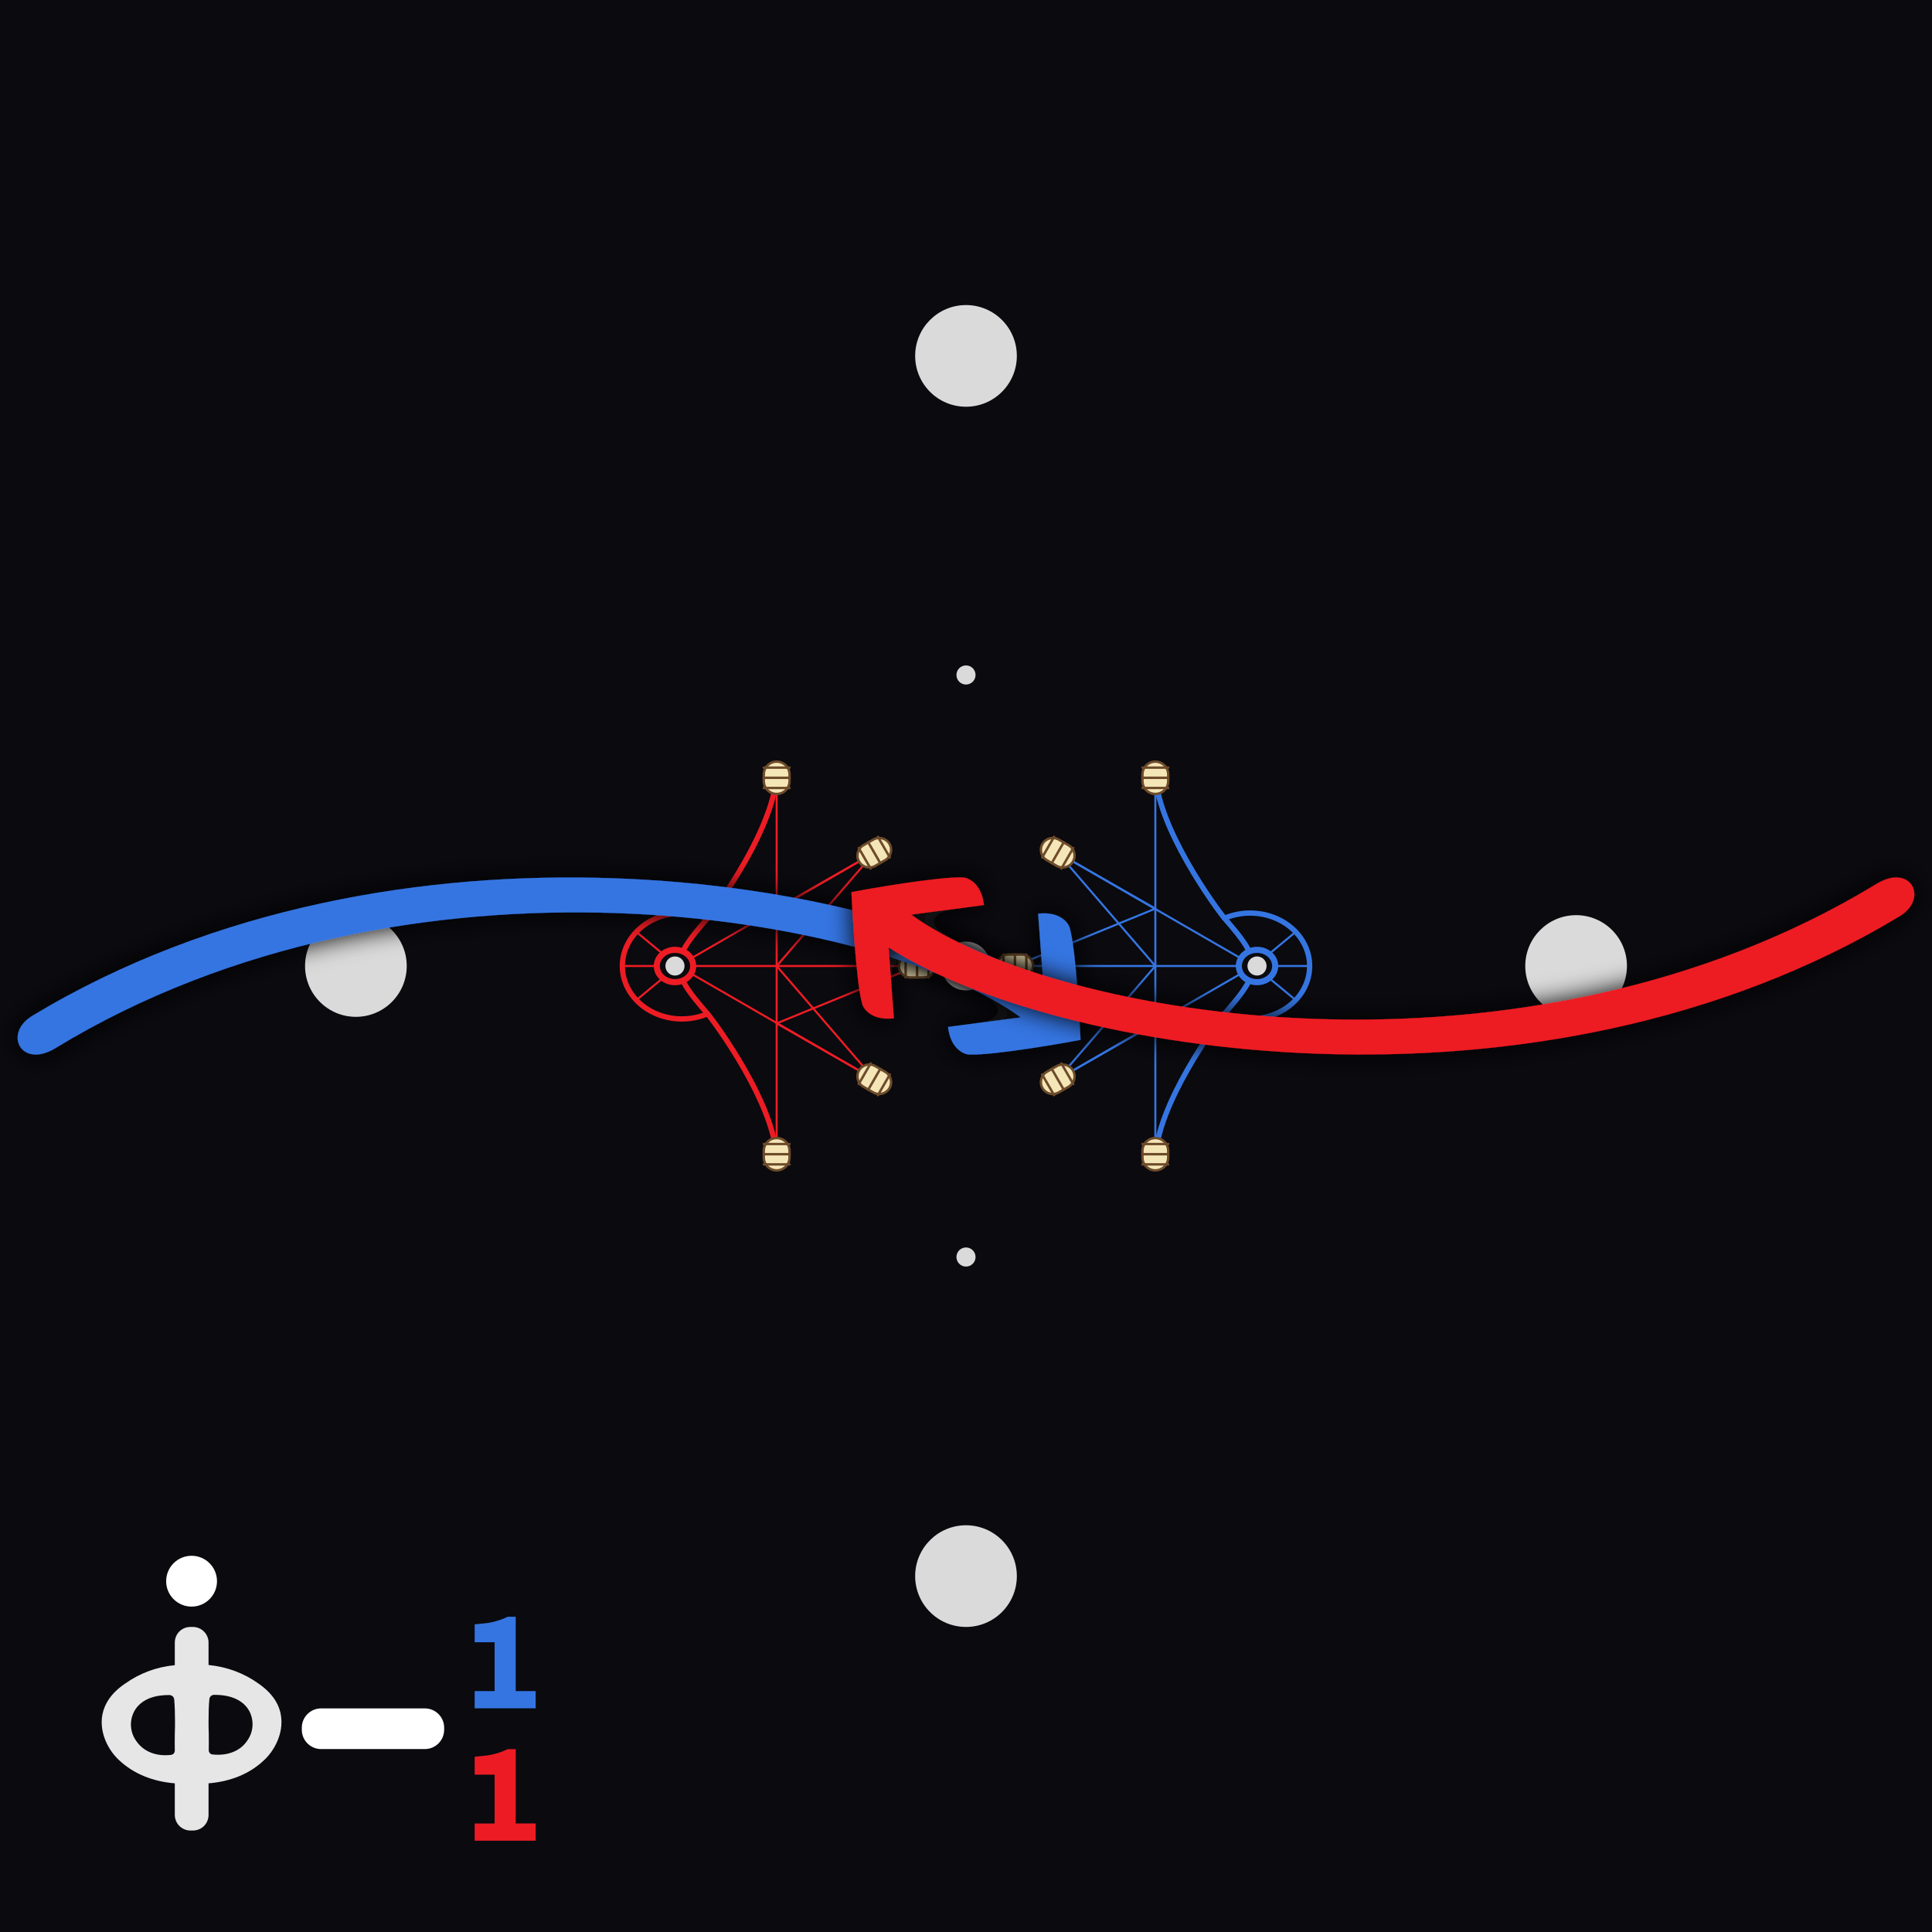
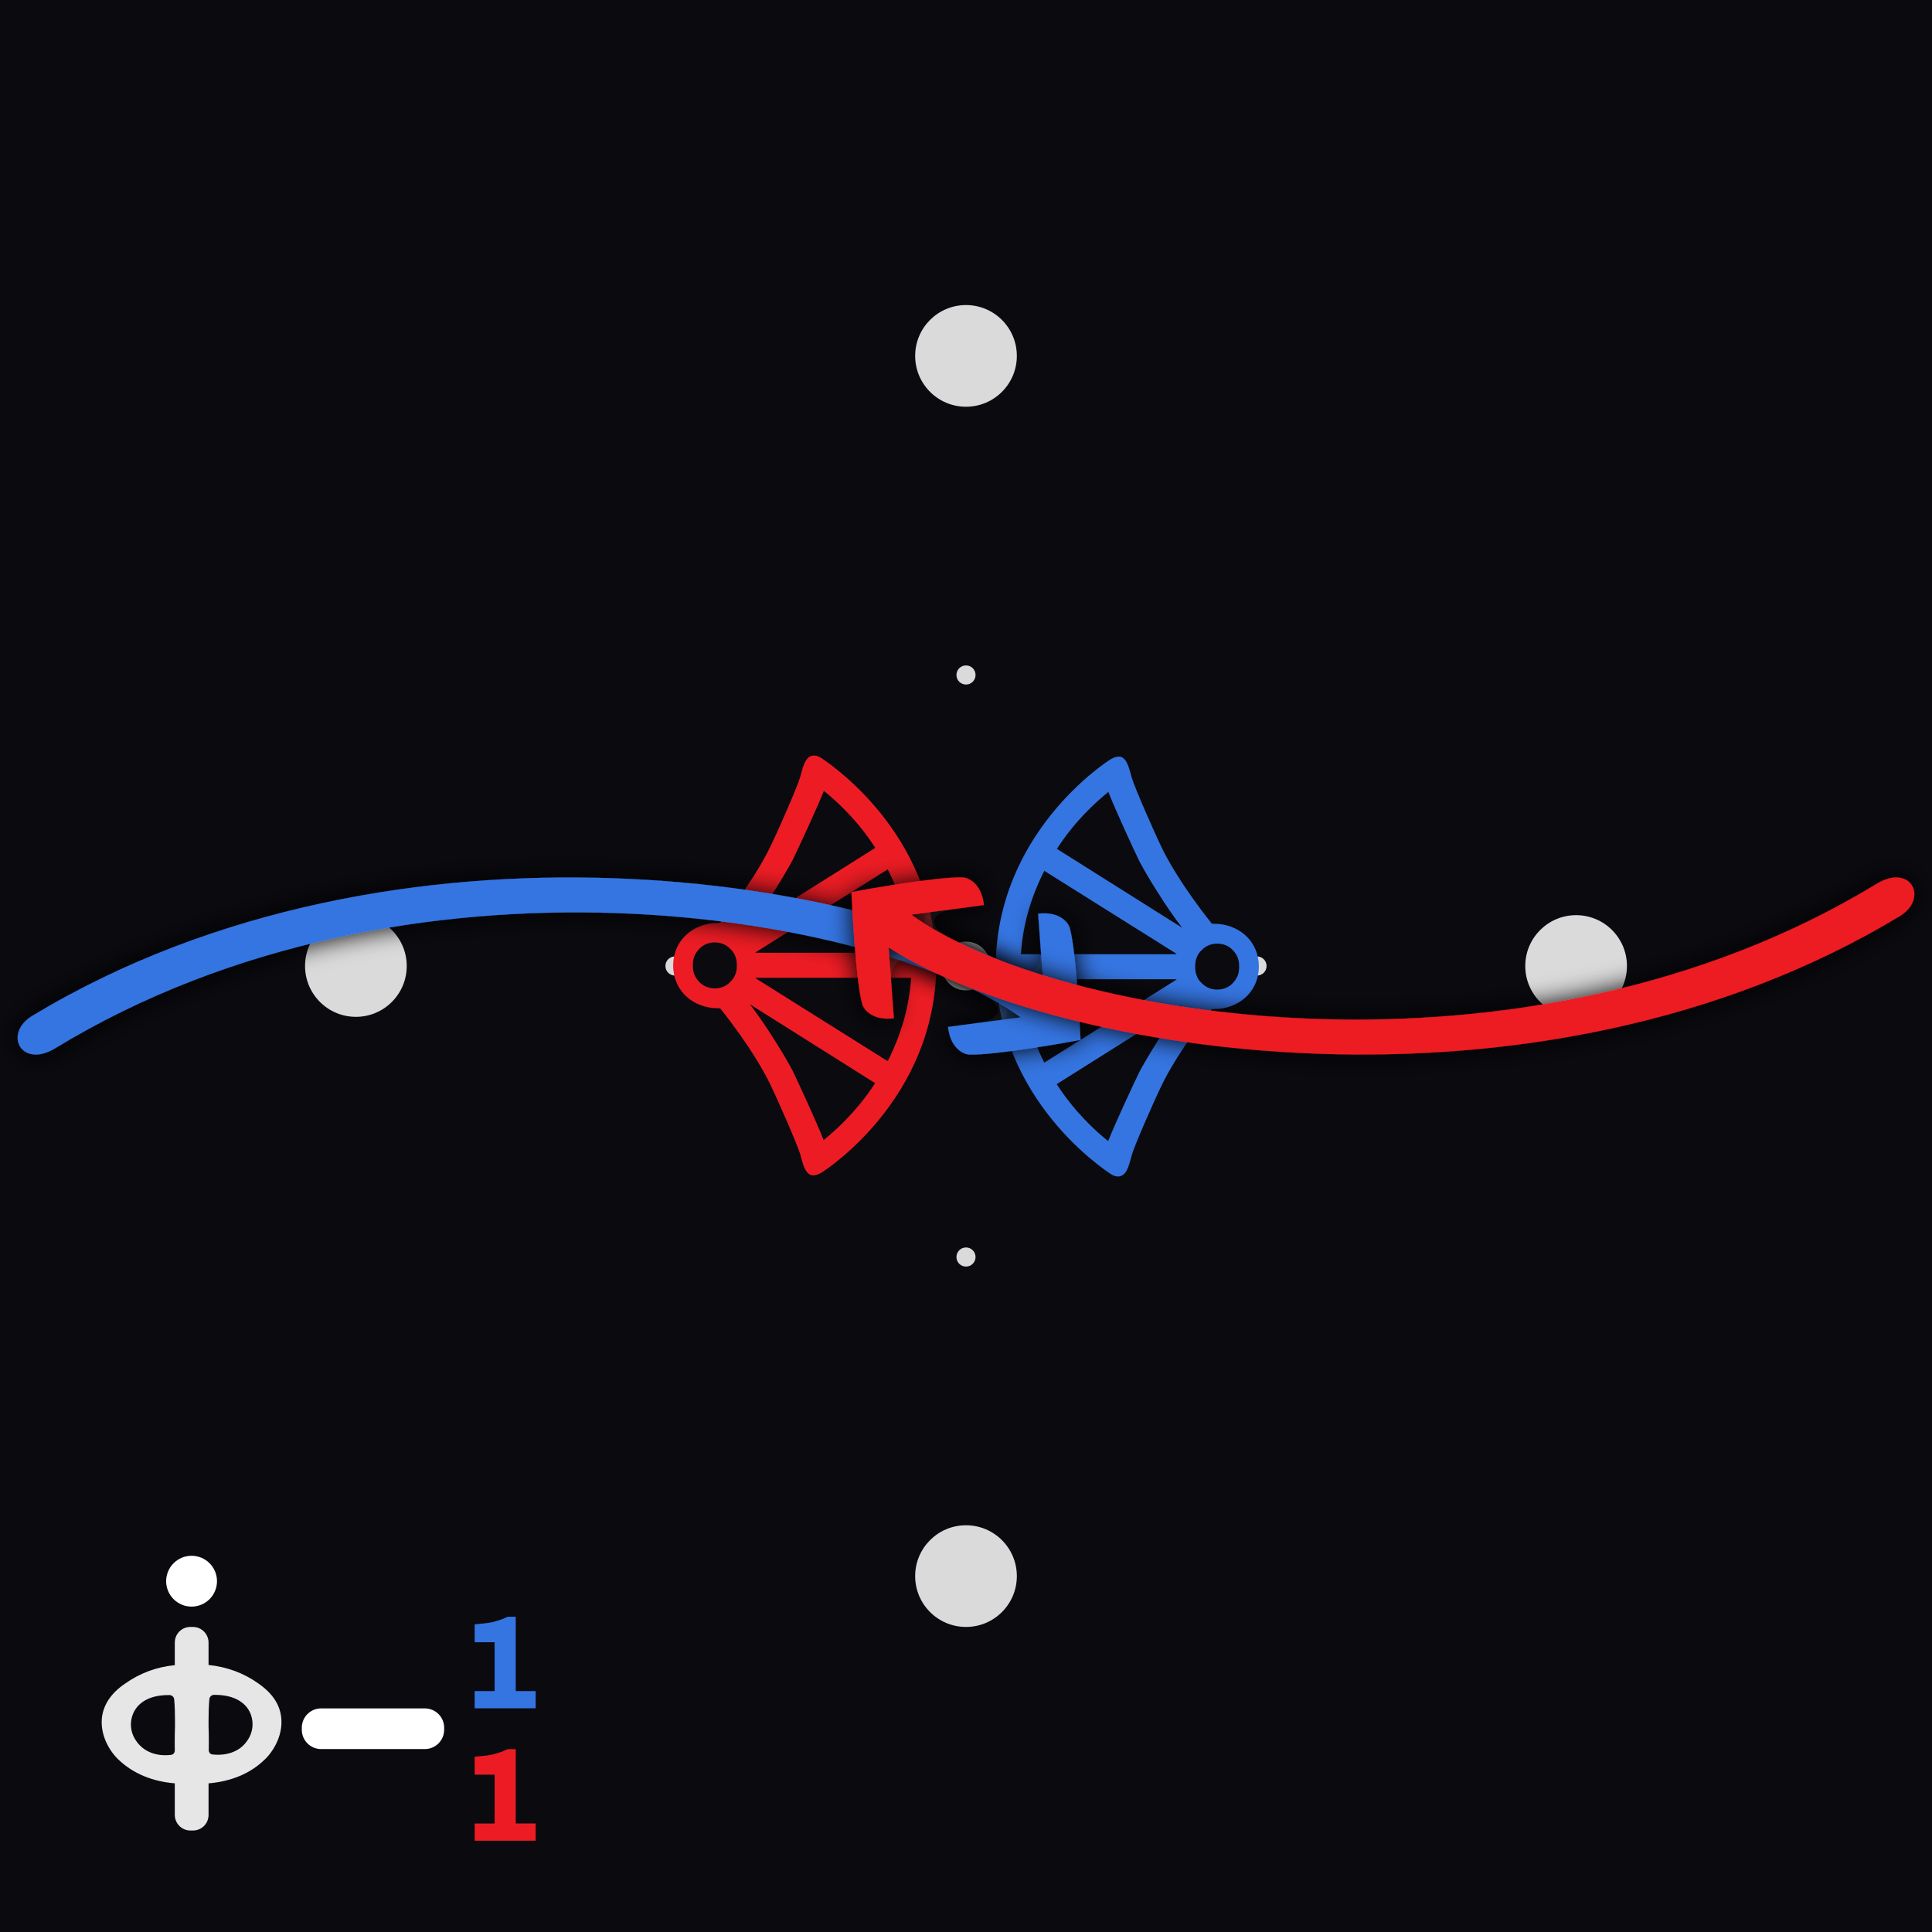
<svg xmlns="http://www.w3.org/2000/svg" viewBox="0 0 950 950" width="950" height="950">
  <defs>
    <filter id="arrow-halo" x="-20%" y="-20%" width="140%" height="140%">
      <feDropShadow dx="0" dy="0" stdDeviation="6" flood-color="#0a0a0f" />
      <feDropShadow dx="0" dy="0" stdDeviation="6" flood-color="#0a0a0f" />
      <feDropShadow dx="0" dy="0" stdDeviation="6" flood-color="#0a0a0f" />
    </filter>
  </defs>
  <rect width="950" height="950" fill="#0a0a0f" />
  <g style="color: #ffffff" opacity="0.85">
    <circle cx="475" cy="475" r="12" fill="#ffffff" />
    <circle cx="475" cy="175" r="25" fill="#ffffff" />
    <circle cx="775" cy="475" r="25" fill="#ffffff" />
    <circle cx="475" cy="775" r="25" fill="#ffffff" />
    <circle cx="175" cy="475" r="25" fill="#ffffff" />
    <circle cx="475" cy="331.9" r="4.7" fill="#ffffff" />
    <circle cx="618.1" cy="475" r="4.7" fill="#ffffff" />
    <circle cx="475" cy="618.1" r="4.7" fill="#ffffff" />
    <circle cx="331.9" cy="475" r="4.7" fill="#ffffff" />
  </g>
  <g transform="translate(618.1, 475) rotate(180) translate(-130, -103.5)">
-     <g data-fan-frame="" fill="none" stroke="#3575E2" stroke-linecap="round" stroke-linejoin="round">
-       <ellipse data-fire-grip-ring="" cx="130" cy="103.5" rx="8.942" ry="7.95" stroke-width="3" />
-       <path data-fire-grip-shell="" d="M 146 80.005 L 144.501 79.415 L 142.967 78.9 L 141.404 78.462 L 139.815 78.103 L 138.206 77.824 L 136.582 77.625 L 134.948 77.507 L 133.31 77.471 L 131.671 77.516 L 130.038 77.642 L 128.416 77.85 L 126.809 78.138 L 125.223 78.506 L 123.662 78.951 L 122.132 79.474 L 120.637 80.073 L 119.183 80.744 L 117.772 81.487 L 116.411 82.299 L 115.103 83.177 L 113.853 84.119 L 112.663 85.122 L 111.539 86.182 L 110.483 87.297 L 109.499 88.463 L 108.59 89.675 L 107.758 90.931 L 107.007 92.226 L 106.339 93.557 L 105.755 94.919 L 105.258 96.308 L 104.85 97.719 L 104.531 99.148 L 104.302 100.591 L 104.164 102.043 L 104.118 103.5 L 104.164 104.957 L 104.302 106.409 L 104.531 107.852 L 104.85 109.281 L 105.258 110.692 L 105.755 112.081 L 106.339 113.443 L 107.007 114.774 L 107.758 116.069 L 108.59 117.325 L 109.499 118.537 L 110.483 119.703 L 111.539 120.818 L 112.663 121.878 L 113.853 122.881 L 115.103 123.823 L 116.411 124.701 L 117.772 125.513 L 119.183 126.256 L 120.637 126.927 L 122.132 127.526 L 123.662 128.048 L 125.223 128.494 L 126.809 128.862 L 128.416 129.15 L 130.038 129.358 L 131.671 129.484 L 133.31 129.53 L 134.948 129.493 L 136.582 129.375 L 138.206 129.176 L 139.815 128.897 L 141.404 128.538 L 142.967 128.1 L 144.501 127.585 L 146 126.995" stroke-width="2.6" />
-       <path data-fire-grip-bridge="1" d="M 123.428 97.032 L 111.001 86.735" />
-       <path data-fire-grip-bridge="2" d="M 119.955 103.5 L 104.118 103.5" />
-       <path data-fire-grip-bridge="3" d="M 123.428 109.968 L 111.001 120.265" />
-       <path data-fire-rail="left" d="M 134.694 94.737 C 137.51 89.729 142.674 83.887 146 80.005 C 149.325 76.122 179.999 34.645 179.999 7.617" stroke-width="2.6" />
-       <path data-fire-spine="2" d="M 139.388 98.91 L 231.148 45.985" />
-       <path data-fire-spine="3" d="M 140.045 103.5 L 252.81 103.5" />
-       <path data-fire-spine="4" d="M 139.388 108.09 L 231.148 161.015" />
-       <path data-fire-rail="right" d="M 134.694 112.263 C 137.51 117.271 142.674 123.113 146 126.995 C 149.325 130.878 179.999 172.355 179.999 199.383" stroke-width="2.6" />
-       <path data-fire-webbing="WickHorizon" d="M 179.999 10.955 L 179.999 196.045" />
-       <path data-fire-webbing="UpperLeftStar" d="M 249.054 103.5 L 179.999 75.29 L 227.997 47.802 L 179.999 103.5" />
-       <path data-fire-webbing="UpperRightStar" d="M 249.054 103.5 L 179.999 131.709 L 227.997 159.198 L 179.999 103.5" />
-     </g>
-     <g data-fire-wick="1" fill="#f5e6b8" stroke="#6d4b2a" stroke-width="1.2" stroke-linecap="round">
-       <rect x="-7.95" y="-6.337" width="15.899" height="12.674" rx="6.337" transform="translate(179.9987 10.9552) rotate(-90)" />
-       <path data-fire-wick-wrap="1-1" d="M 173.662 15.963 L 186.336 15.963" />
-       <path data-fire-wick-wrap="1-2" d="M 173.662 10.955 L 186.336 10.955" />
-       <path data-fire-wick-wrap="1-3" d="M 173.662 5.948 L 186.336 5.948" />
-     </g>
-     <g data-fire-wick="2" fill="#f5e6b8" stroke="#6d4b2a" stroke-width="1.2" stroke-linecap="round">
-       <rect x="-8.66" y="-5.851" width="17.32" height="11.701" rx="5.851" transform="translate(227.9974 47.8017) rotate(-29.9754)" />
-       <path data-fire-wick-wrap="2-1" d="M 220.349 45.459 L 226.195 55.595" />
-       <path data-fire-wick-wrap="2-2" d="M 225.074 42.734 L 230.921 52.87" />
-       <path data-fire-wick-wrap="2-3" d="M 229.8 40.008 L 235.646 50.144" />
-     </g>
-     <g data-fire-wick="3" fill="#f5e6b8" stroke="#6d4b2a" stroke-width="1.2" stroke-linecap="round">
-       <rect x="-8.942" y="-5.634" width="17.884" height="11.267" rx="5.634" transform="translate(249.0545 103.5) rotate(0)" />
-       <path data-fire-wick-wrap="3-1" d="M 243.422 97.867 L 243.422 109.133" />
-       <path data-fire-wick-wrap="3-2" d="M 249.054 97.867 L 249.054 109.133" />
-       <path data-fire-wick-wrap="3-3" d="M 254.687 97.867 L 254.687 109.133" />
-     </g>
-     <g data-fire-wick="4" fill="#f5e6b8" stroke="#6d4b2a" stroke-width="1.2" stroke-linecap="round">
-       <rect x="-8.66" y="-5.851" width="17.32" height="11.701" rx="5.851" transform="translate(227.9974 159.1983) rotate(29.9754)" />
-       <path data-fire-wick-wrap="4-1" d="M 226.195 151.405 L 220.349 161.541" />
-       <path data-fire-wick-wrap="4-2" d="M 230.921 154.13 L 225.074 164.266" />
-       <path data-fire-wick-wrap="4-3" d="M 235.646 156.856 L 229.8 166.992" />
-     </g>
-     <g data-fire-wick="5" fill="#f5e6b8" stroke="#6d4b2a" stroke-width="1.2" stroke-linecap="round">
-       <rect x="-7.95" y="-6.337" width="15.899" height="12.674" rx="6.337" transform="translate(179.9987 196.0448) rotate(90)" />
-       <path data-fire-wick-wrap="5-1" d="M 186.336 191.037 L 173.662 191.037" />
-       <path data-fire-wick-wrap="5-2" d="M 186.336 196.045 L 173.662 196.045" />
-       <path data-fire-wick-wrap="5-3" d="M 186.336 201.052 L 173.662 201.052" />
-     </g>
+     <style type="text/css">
+ 	.st0-blue{fill:#3575E2;}
+ </style>
+     <path class="st0-blue" d="M201.9 205.2c2.3-1.4 56.2-36.2 56.6-102-.4-65.8-54.4-100.5-56.6-102q-2.85-1.8-5.1-.9c-2.7 1.1-3.7 4.7-4.7 8.3-.2.6-.3 1.3-.5 1.9-1.5 5.1-11.1 27-14.9 34.7-2.4 5-9.6 18.4-24.5 37.1-.7 0-1.4 0-1.9.1H149c-11.7 1.1-19.9 9.6-19.9 20.9s8.2 19.8 19.9 20.9h1.3c.5.1 1.3.1 1.9.1 14.9 18.7 22.1 32.1 24.5 37.1 3.8 7.8 13.4 29.7 14.9 34.7.2.6.3 1.3.5 1.9 1 3.5 2 7.2 4.7 8.3 1.5.4 3.2 0 5.1-1.1zM179.2 66.1c4-6.4 7.4-12.3 8.7-14.8 3-6.2 12-25.5 15.3-33.9 6.4 5.1 16.6 14.5 25.3 28l-61.6 38.8c3.6-4.8 8.3-11.7 12.3-18.1zM234.6 56a107 107 0 0 1 11.5 41h-76.4c-.1-.1-.1-.1-.1-.2zM142 111.4c-.9-.9-1.7-2-2.4-3.5-.5-1.2-.8-2.7-.8-4.1v-1.2c0-1.4.3-2.9.8-4.1.7-1.4 1.4-2.5 2.4-3.5 1.9-2 4.6-3.1 7.6-3.1 2.9 0 5.6 1.1 7.6 3.2 1 .9 1.9 2 2.4 3.5.5 1.1.8 2.6.8 4v1.2c0 1.4-.3 2.9-.8 4-.5 1.4-1.3 2.5-2.4 3.5-2 2.1-4.6 3.2-7.6 3.2s-5.7-1.1-7.6-3.1zm27.6-1.9c0-.1 0-.1.1-.2h76.4c-.9 14.1-4.8 27.8-11.5 41zm18.3 45.6c-1.3-2.5-4.6-8.4-8.7-14.8-4-6.4-8.7-13.3-12.4-18l61.6 38.8c-8.7 13.5-18.9 22.8-25.3 28-3.3-8.5-12.2-27.8-15.2-34z" />
  </g>
  <g transform="translate(331.9, 475) rotate(0) translate(-130, -103.5)">
-     <g data-fan-frame="" fill="none" stroke="#ED1C24" stroke-linecap="round" stroke-linejoin="round">
-       <ellipse data-fire-grip-ring="" cx="130" cy="103.5" rx="8.942" ry="7.95" stroke-width="3" />
-       <path data-fire-grip-shell="" d="M 146 80.005 L 144.501 79.415 L 142.967 78.9 L 141.404 78.462 L 139.815 78.103 L 138.206 77.824 L 136.582 77.625 L 134.948 77.507 L 133.31 77.471 L 131.671 77.516 L 130.038 77.642 L 128.416 77.85 L 126.809 78.138 L 125.223 78.506 L 123.662 78.951 L 122.132 79.474 L 120.637 80.073 L 119.183 80.744 L 117.772 81.487 L 116.411 82.299 L 115.103 83.177 L 113.853 84.119 L 112.663 85.122 L 111.539 86.182 L 110.483 87.297 L 109.499 88.463 L 108.59 89.675 L 107.758 90.931 L 107.007 92.226 L 106.339 93.557 L 105.755 94.919 L 105.258 96.308 L 104.85 97.719 L 104.531 99.148 L 104.302 100.591 L 104.164 102.043 L 104.118 103.5 L 104.164 104.957 L 104.302 106.409 L 104.531 107.852 L 104.85 109.281 L 105.258 110.692 L 105.755 112.081 L 106.339 113.443 L 107.007 114.774 L 107.758 116.069 L 108.59 117.325 L 109.499 118.537 L 110.483 119.703 L 111.539 120.818 L 112.663 121.878 L 113.853 122.881 L 115.103 123.823 L 116.411 124.701 L 117.772 125.513 L 119.183 126.256 L 120.637 126.927 L 122.132 127.526 L 123.662 128.048 L 125.223 128.494 L 126.809 128.862 L 128.416 129.15 L 130.038 129.358 L 131.671 129.484 L 133.31 129.53 L 134.948 129.493 L 136.582 129.375 L 138.206 129.176 L 139.815 128.897 L 141.404 128.538 L 142.967 128.1 L 144.501 127.585 L 146 126.995" stroke-width="2.6" />
-       <path data-fire-grip-bridge="1" d="M 123.428 97.032 L 111.001 86.735" />
-       <path data-fire-grip-bridge="2" d="M 119.955 103.5 L 104.118 103.5" />
-       <path data-fire-grip-bridge="3" d="M 123.428 109.968 L 111.001 120.265" />
-       <path data-fire-rail="left" d="M 134.694 94.737 C 137.51 89.729 142.674 83.887 146 80.005 C 149.325 76.122 179.999 34.645 179.999 7.617" stroke-width="2.6" />
-       <path data-fire-spine="2" d="M 139.388 98.91 L 231.148 45.985" />
-       <path data-fire-spine="3" d="M 140.045 103.5 L 252.81 103.5" />
-       <path data-fire-spine="4" d="M 139.388 108.09 L 231.148 161.015" />
-       <path data-fire-rail="right" d="M 134.694 112.263 C 137.51 117.271 142.674 123.113 146 126.995 C 149.325 130.878 179.999 172.355 179.999 199.383" stroke-width="2.6" />
-       <path data-fire-webbing="WickHorizon" d="M 179.999 10.955 L 179.999 196.045" />
-       <path data-fire-webbing="UpperLeftStar" d="M 249.054 103.5 L 179.999 75.29 L 227.997 47.802 L 179.999 103.5" />
-       <path data-fire-webbing="UpperRightStar" d="M 249.054 103.5 L 179.999 131.709 L 227.997 159.198 L 179.999 103.5" />
-     </g>
-     <g data-fire-wick="1" fill="#f5e6b8" stroke="#6d4b2a" stroke-width="1.2" stroke-linecap="round">
-       <rect x="-7.95" y="-6.337" width="15.899" height="12.674" rx="6.337" transform="translate(179.9987 10.9552) rotate(-90)" />
-       <path data-fire-wick-wrap="1-1" d="M 173.662 15.963 L 186.336 15.963" />
-       <path data-fire-wick-wrap="1-2" d="M 173.662 10.955 L 186.336 10.955" />
-       <path data-fire-wick-wrap="1-3" d="M 173.662 5.948 L 186.336 5.948" />
-     </g>
-     <g data-fire-wick="2" fill="#f5e6b8" stroke="#6d4b2a" stroke-width="1.2" stroke-linecap="round">
-       <rect x="-8.66" y="-5.851" width="17.32" height="11.701" rx="5.851" transform="translate(227.9974 47.8017) rotate(-29.9754)" />
-       <path data-fire-wick-wrap="2-1" d="M 220.349 45.459 L 226.195 55.595" />
-       <path data-fire-wick-wrap="2-2" d="M 225.074 42.734 L 230.921 52.87" />
-       <path data-fire-wick-wrap="2-3" d="M 229.8 40.008 L 235.646 50.144" />
-     </g>
-     <g data-fire-wick="3" fill="#f5e6b8" stroke="#6d4b2a" stroke-width="1.2" stroke-linecap="round">
-       <rect x="-8.942" y="-5.634" width="17.884" height="11.267" rx="5.634" transform="translate(249.0545 103.5) rotate(0)" />
-       <path data-fire-wick-wrap="3-1" d="M 243.422 97.867 L 243.422 109.133" />
-       <path data-fire-wick-wrap="3-2" d="M 249.054 97.867 L 249.054 109.133" />
-       <path data-fire-wick-wrap="3-3" d="M 254.687 97.867 L 254.687 109.133" />
-     </g>
-     <g data-fire-wick="4" fill="#f5e6b8" stroke="#6d4b2a" stroke-width="1.2" stroke-linecap="round">
-       <rect x="-8.66" y="-5.851" width="17.32" height="11.701" rx="5.851" transform="translate(227.9974 159.1983) rotate(29.9754)" />
-       <path data-fire-wick-wrap="4-1" d="M 226.195 151.405 L 220.349 161.541" />
-       <path data-fire-wick-wrap="4-2" d="M 230.921 154.13 L 225.074 164.266" />
-       <path data-fire-wick-wrap="4-3" d="M 235.646 156.856 L 229.8 166.992" />
-     </g>
-     <g data-fire-wick="5" fill="#f5e6b8" stroke="#6d4b2a" stroke-width="1.2" stroke-linecap="round">
-       <rect x="-7.95" y="-6.337" width="15.899" height="12.674" rx="6.337" transform="translate(179.9987 196.0448) rotate(90)" />
-       <path data-fire-wick-wrap="5-1" d="M 186.336 191.037 L 173.662 191.037" />
-       <path data-fire-wick-wrap="5-2" d="M 186.336 196.045 L 173.662 196.045" />
-       <path data-fire-wick-wrap="5-3" d="M 186.336 201.052 L 173.662 201.052" />
-     </g>
+     <style type="text/css">
+ 	.st0-red{fill:#ED1C24;}
+ </style>
+     <path class="st0-red" d="M201.9 205.2c2.3-1.4 56.2-36.2 56.6-102-.4-65.8-54.4-100.5-56.6-102q-2.85-1.8-5.1-.9c-2.7 1.1-3.7 4.7-4.7 8.3-.2.6-.3 1.3-.5 1.9-1.5 5.1-11.1 27-14.9 34.7-2.4 5-9.6 18.4-24.5 37.1-.7 0-1.4 0-1.9.1H149c-11.7 1.1-19.9 9.6-19.9 20.9s8.2 19.8 19.9 20.9h1.3c.5.1 1.3.1 1.9.1 14.9 18.7 22.1 32.1 24.5 37.1 3.8 7.8 13.4 29.7 14.9 34.7.2.6.3 1.3.5 1.9 1 3.5 2 7.2 4.7 8.3 1.5.4 3.2 0 5.1-1.1zM179.2 66.1c4-6.4 7.4-12.3 8.7-14.8 3-6.2 12-25.5 15.3-33.9 6.4 5.1 16.6 14.5 25.3 28l-61.6 38.8c3.6-4.8 8.3-11.7 12.3-18.1zM234.6 56a107 107 0 0 1 11.5 41h-76.4c-.1-.1-.1-.1-.1-.2zM142 111.4c-.9-.9-1.7-2-2.4-3.5-.5-1.2-.8-2.7-.8-4.1v-1.2c0-1.4.3-2.9.8-4.1.7-1.4 1.4-2.5 2.4-3.5 1.9-2 4.6-3.1 7.6-3.1 2.9 0 5.6 1.1 7.6 3.2 1 .9 1.9 2 2.4 3.5.5 1.1.8 2.6.8 4v1.2c0 1.4-.3 2.9-.8 4-.5 1.4-1.3 2.5-2.4 3.5-2 2.1-4.6 3.2-7.6 3.2s-5.7-1.1-7.6-3.1zm27.6-1.9c0-.1 0-.1.1-.2h76.4c-.9 14.1-4.8 27.8-11.5 41zm18.3 45.6c-1.3-2.5-4.6-8.4-8.7-14.8-4-6.4-8.7-13.3-12.4-18l61.6 38.8c-8.7 13.5-18.9 22.8-25.3 28-3.3-8.5-12.2-27.8-15.2-34z" />
  </g>
  <g filter="url(#arrow-halo)" transform="translate(270, 475) rotate(0) translate(-261.35, -43.55)">
    <path d="M522.7 79.9c-.1 0 0 0 0 0-6.2 1.2-42.8 7.7-54.8 7.2-1.8 0-9.1-2.1-10.4-13.6l35.8-4.7C422 17.4 191.8-21.6 18.5 84 1.7 94.2-7.2 76.7 7.3 68 186.2-39.9 424 .7 504.4 52.7l-2.6-34.9c11.5-1.3 15.2 5.3 15.6 7.1 3.2 11.6 5 48.8 5.3 55" style="fill:#3575E2" />
  </g>
  <g filter="url(#arrow-halo)" transform="translate(680, 475) rotate(180) translate(-261.35, -43.55)">
    <path d="M522.7 79.9c-.1 0 0 0 0 0-6.2 1.2-42.8 7.7-54.8 7.2-1.8 0-9.1-2.1-10.4-13.6l35.8-4.7C422 17.4 191.8-21.6 18.5 84 1.7 94.2-7.2 76.7 7.3 68 186.2-39.9 424 .7 504.4 52.7l-2.6-34.9c11.5-1.3 15.2 5.3 15.6 7.1 3.2 11.6 5 48.8 5.3 55" style="fill:#ED1C24" />
  </g>
  <g transform="translate(50, 800)">
    <svg width="88.4" height="100.1" viewBox="15.75 0 88.4 100.1">
      <path fill="#e6e6e6" d="M92.8 27.8c-7.1-5.1-15.5-8.2-24.5-9.1v-11c0-4.2-3.4-7.7-7.7-7.7h-1.2c-4.3 0-7.7 3.4-7.7 7.7v11.1a50 50 0 0 0-24.5 9.1c-7.1 4.8-10.9 10.8-11.4 17.5-.6 8.5 4.2 16.2 8.5 20.1 7 6.6 16.4 10.5 27.4 11.4v15.5c0 4.2 3.4 7.7 7.7 7.7h1.2c4.3 0 7.7-3.4 7.7-7.7V76.9c11-.9 20.4-4.8 27.3-11.4 4.3-3.9 9.1-11.7 8.5-20.1-.4-6.8-4.2-12.7-11.3-17.6M68.3 46.3c0-4.1.1-7.5.4-10.8.1-1.1 1-2 2.1-2.1h.7c8 0 14 2.8 16.8 7.9 2.4 4.5 2.2 10.1-.9 14.5-3.4 5.2-9.7 7.7-17.2 6.9-1-.1-1.8-1-1.8-2.1.1-2.8 0-5.6 0-8.5-.1-1.9-.1-3.9-.1-5.8m-36.5-4.9c2.8-5.1 8.7-7.9 16.7-7.9h.7c1.2.1 2.1 1 2.2 2.1.3 3.3.4 6.9.4 10.8 0 2 0 4-.1 6 0 2.8-.1 5.7 0 8.4 0 1.1-.8 2-1.8 2.1-7.5.9-13.7-1.7-17.2-6.9a13.8 13.8 0 0 1-.9-14.6" />
    </svg>
    <rect x="98.4" y="40.05" width="70" height="20" rx="9.5" ry="9.5" fill="#ffffff" />
    <svg x="183.4" y="-5" width="30" height="45" viewBox="0 0 30 45">
      <g id="Layer_1-2" data-name="Layer 1">
        <path fill="#3575E2" d="m30,36.54v8.46H0v-8.46h9.81V12.52H0V3.72l3.31-.34c2.28-.23,3.71-.27,7.06-1.18,3.44-.93,5.83-2.21,5.83-2.21h3.99v36.54h9.81Z" />
      </g>
    </svg>
    <svg x="183.4" y="60.1" width="30" height="45" viewBox="0 0 30 45">
      <g id="Layer_1-2" data-name="Layer 1">
        <path fill="#ED1C24" d="m30,36.54v8.46H0v-8.46h9.81V12.52H0V3.72l3.31-.34c2.28-.23,3.71-.27,7.06-1.18,3.44-.93,5.83-2.21,5.83-2.21h3.99v36.54h9.81Z" />
      </g>
    </svg>
    <circle cx="44.2" cy="-22.5" r="12.5" fill="#ffffff" />
  </g>
</svg>
